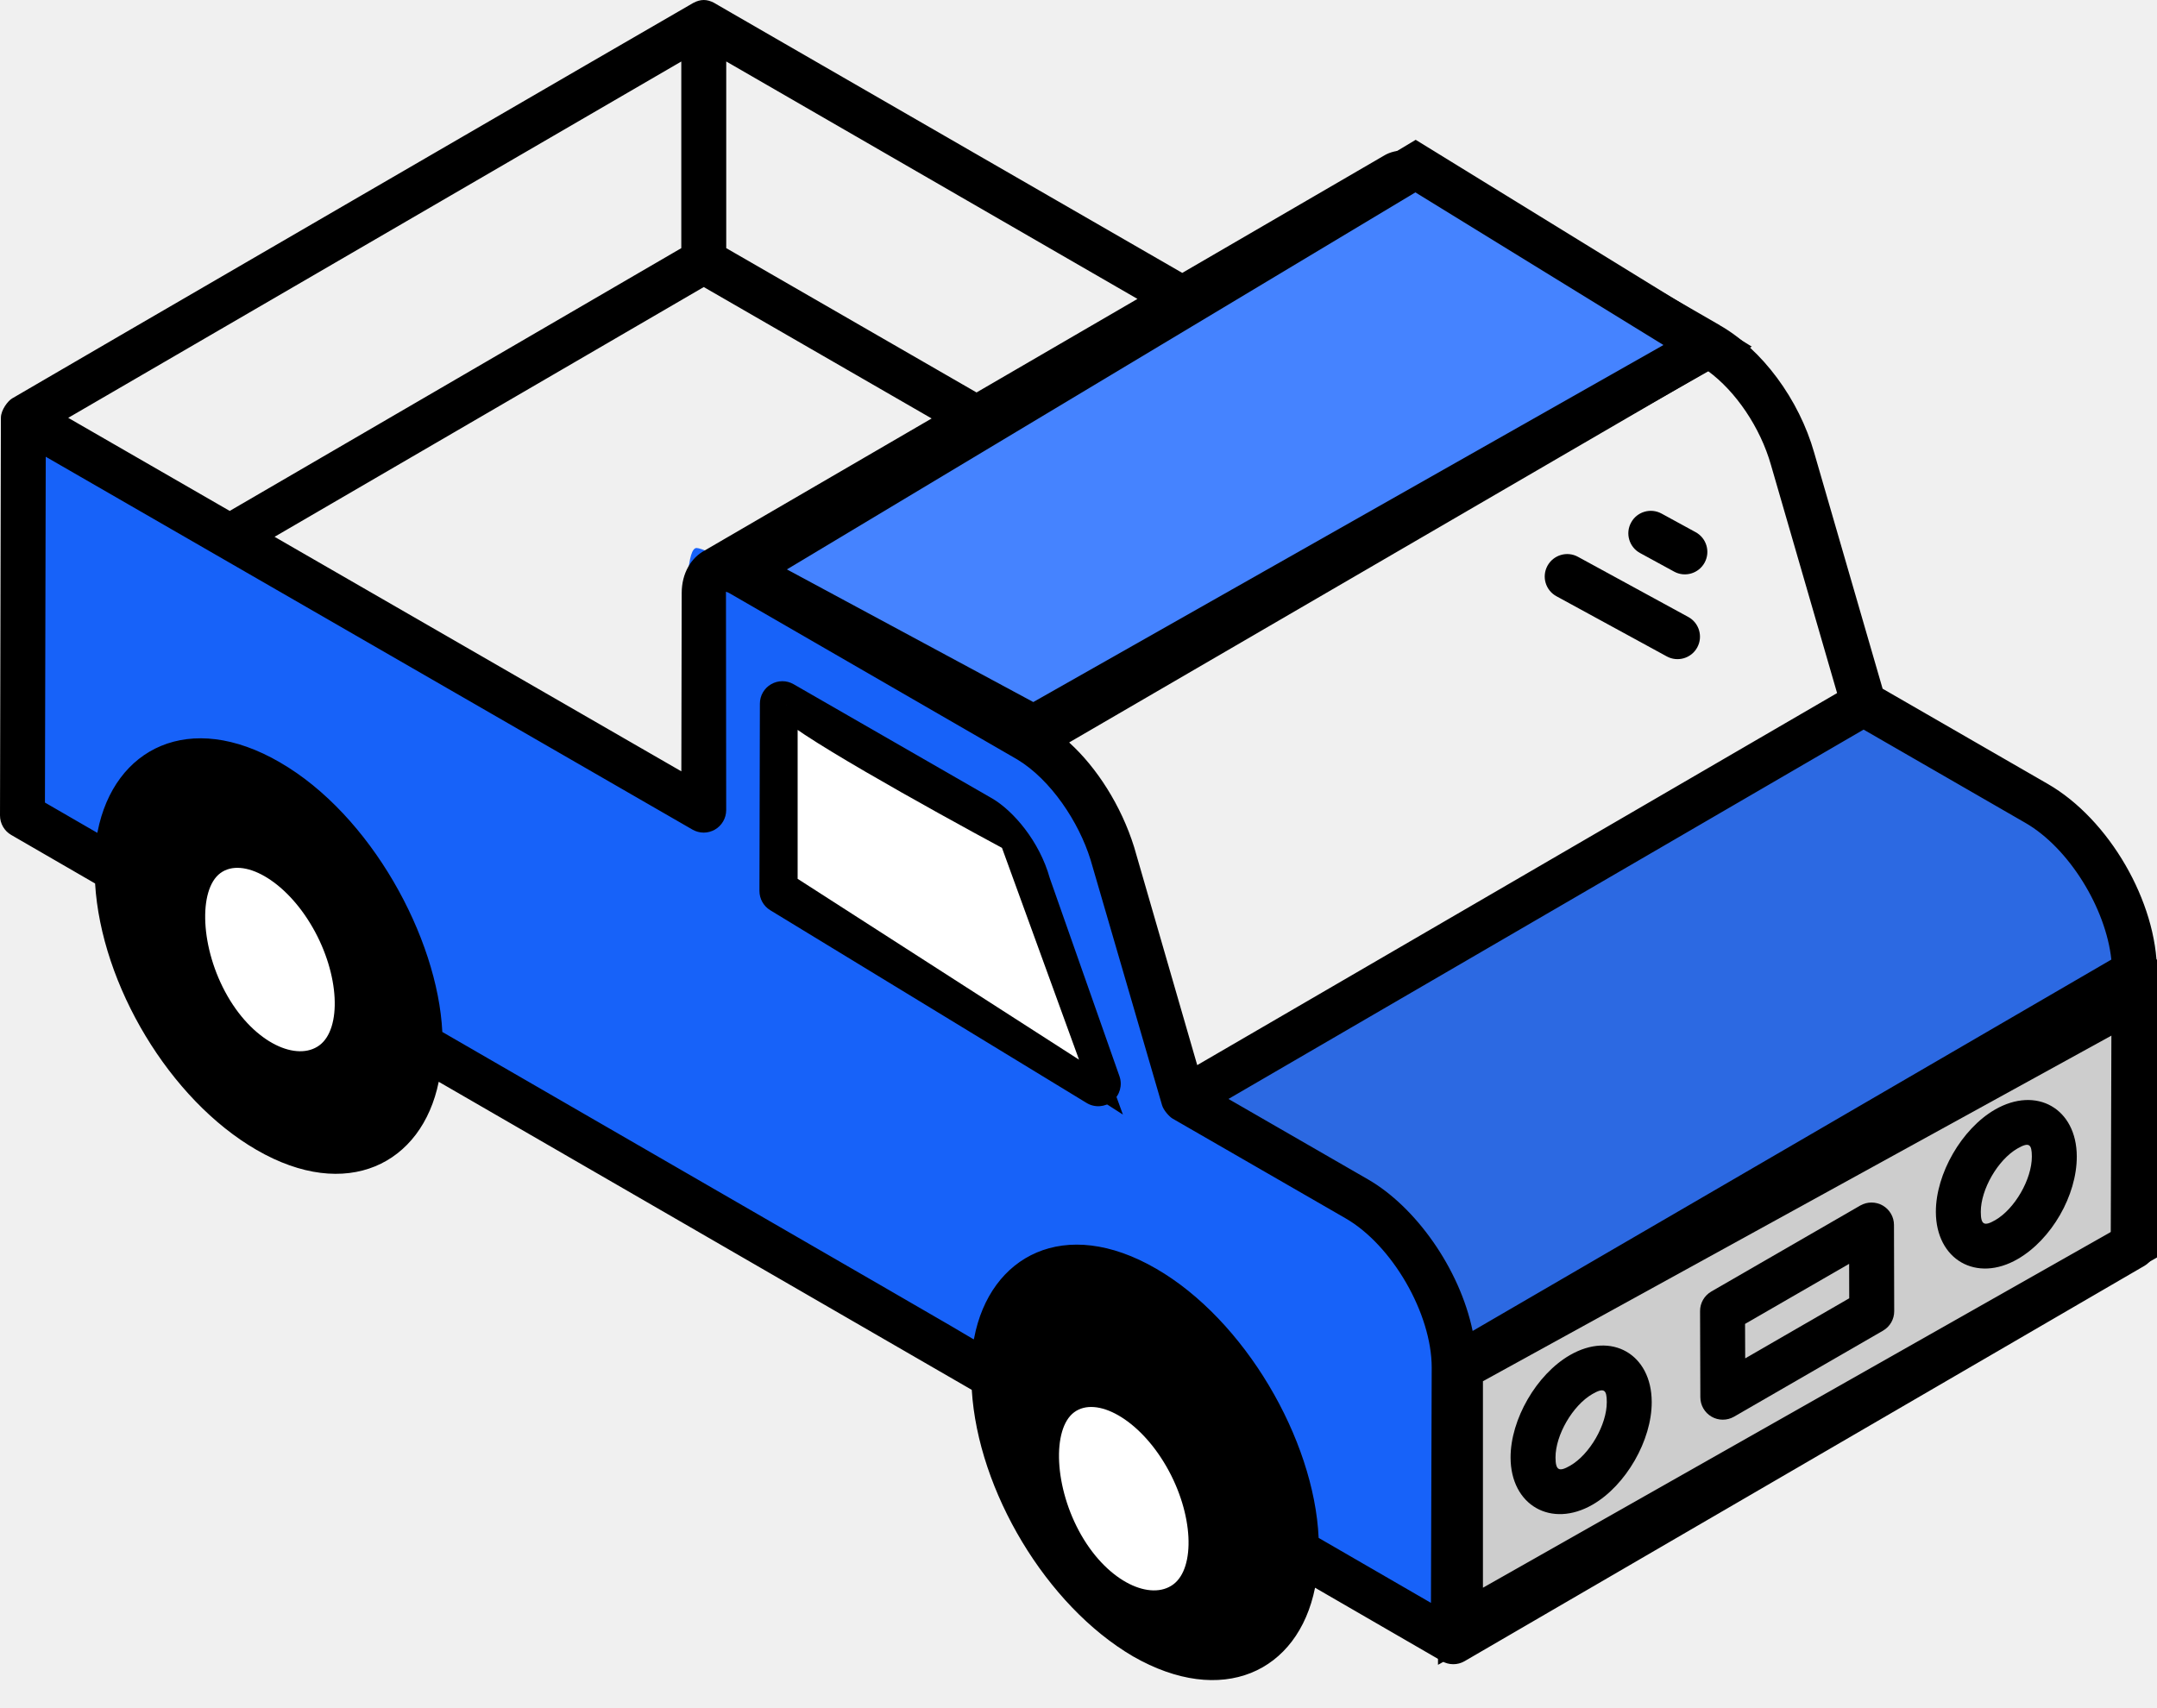
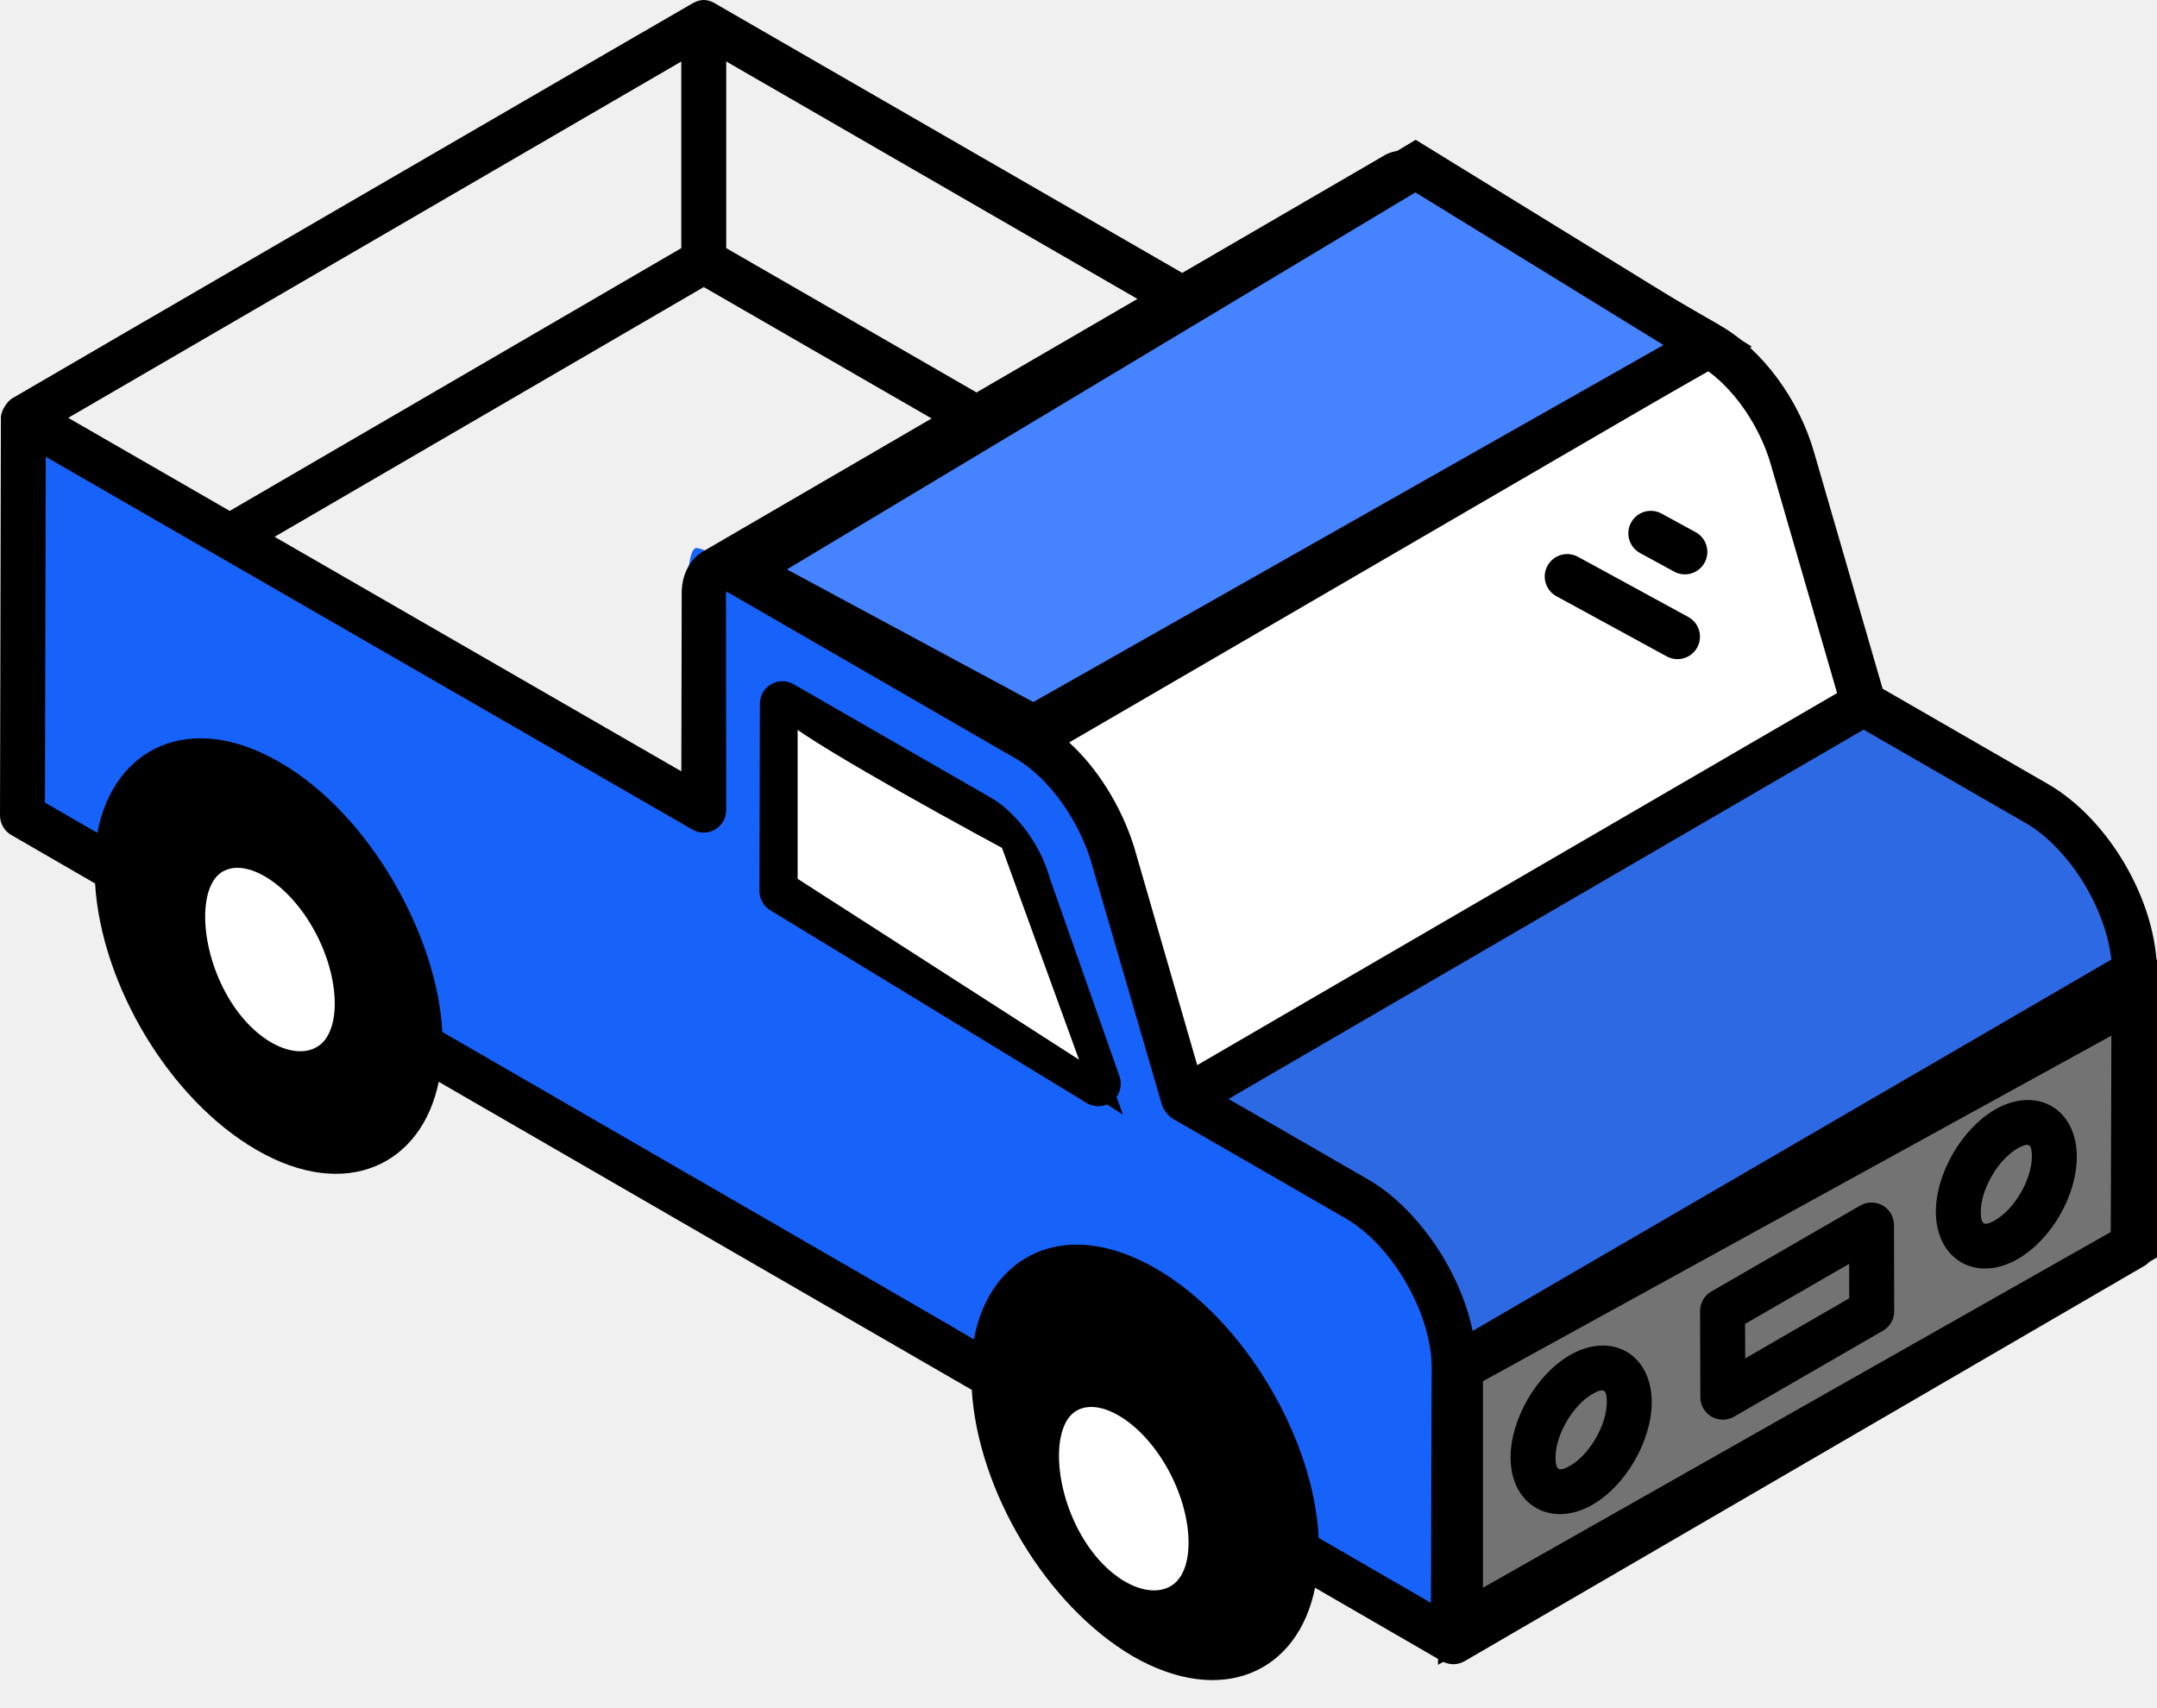
<svg xmlns="http://www.w3.org/2000/svg" width="48" height="38" viewBox="0 0 48 38" fill="none">
+   <path d="M41.5 15.697L27 24.197H26.5L24.5 18.197L23 16.697L38.5 7.697L40 9.697L41.5 15.697Z" fill="white" />
  <path d="M46 18.197L41.5 15.697L26.5 24.697L31 27.197L32.5 30.197L47.5 21.197L46 18.197Z" fill="#2C69E2" />
-   <path d="M47.5 27.697V22.197L32.5 30.447V36.197L47.5 27.697Z" fill="#CDCDCD" stroke="black" />
+   <path d="M47.5 27.697V22.197L32.5 30.447V36.197L47.5 27.697Z" fill="#737373" stroke="black" />
  <path d="M15.5 17.697L0.5 9.197V18.222L32.5 36.697V30.197L31.5 27.697L29.5 26.197L26.5 24.197L25 19.197L23 16.197C20.667 14.864 15.9 12.197 15.5 12.197C15.1 12.197 15.333 15.864 15.5 17.697Z" fill="#1762F9" />
  <path d="M45.569 17.448L41.894 15.329L40.371 10.075C40.034 8.887 39.211 7.776 38.272 7.241L38.27 7.238L31.844 3.531C31.474 3.312 31.075 3.292 30.789 3.469L26.309 6.074C26.209 6.016 15.792 0.01 15.892 0.064C15.733 -0.021 15.591 -0.021 15.431 0.063C15.315 0.124 0.372 8.801 0.268 8.869C0.181 8.92 0.02 9.121 0.02 9.3L1.86917e-06 18.15C-0 18.329 0.095 18.495 0.25 18.584L2.116 19.664C2.252 21.922 3.776 24.476 5.709 25.594C7.712 26.754 9.389 25.915 9.763 24.078C12.138 25.451 20.187 30.103 21.625 30.935C21.762 33.179 23.281 35.733 25.21 36.865C27.19 38.002 28.884 37.225 29.264 35.339L32.089 36.974C32.244 37.063 32.435 37.064 32.589 36.975L32.59 36.974L32.591 36.974L47.721 28.174C47.874 28.084 47.969 27.921 47.97 27.743C47.97 27.608 48 21.785 48 21.642C48 20.074 46.932 18.232 45.569 17.448ZM46.984 21.358L32.771 29.624C32.481 28.23 31.498 26.858 30.44 26.249L27.337 24.46L41.471 16.239L45.071 18.315C46.036 18.87 46.862 20.209 46.984 21.358ZM39.41 10.351L40.881 15.426C37.226 17.551 30.297 21.581 26.642 23.707L25.238 18.854C24.948 17.924 24.402 17.082 23.804 16.537C23.8 16.533 23.797 16.529 23.793 16.525C25.151 15.735 36.718 9.007 38.006 8.257C38.627 8.71 39.173 9.515 39.41 10.351ZM15.17 13.201L15.162 17.168L6.11 11.948L15.661 6.389L20.732 9.314C18.951 10.35 15.46 12.381 15.685 12.251C15.383 12.411 15.17 12.753 15.17 13.201ZM15.161 5.523L5.112 11.372L1.518 9.3L15.161 1.369V5.523ZM31.234 4.351C31.234 4.351 31.269 4.353 31.34 4.395L37.022 7.673L29.955 11.784L22.889 15.894L17.131 12.567C31.961 3.927 29.3 5.477 31.234 4.351ZM21.731 8.735L16.161 5.523V1.368L25.312 6.653L21.731 8.735ZM6.21 24.729C4.499 23.739 3.099 21.33 3.09 19.334C3.098 17.453 4.325 17.019 5.728 17.834L5.729 17.834C7.45 18.828 8.848 21.248 8.849 23.259C8.832 25.011 7.71 25.597 6.21 24.729ZM9.843 22.969C9.74 20.869 8.252 18.137 6.23 16.969L6.229 16.968C4.22 15.801 2.539 16.645 2.172 18.509C2.17 18.519 2.166 18.527 2.165 18.537L1 17.863L1.018 10.166C4.177 11.988 10.93 15.881 15.41 18.465C15.487 18.509 15.573 18.532 15.66 18.532C15.746 18.532 15.832 18.509 15.909 18.465C16.064 18.376 16.159 18.211 16.16 18.033L16.155 13.17C16.173 13.176 16.192 13.183 16.22 13.196L22.633 16.901C23.383 17.351 24.009 18.297 24.268 19.136C24.269 19.139 24.27 19.142 24.271 19.145L25.86 24.601C25.892 24.712 26.023 24.856 26.09 24.895L29.94 27.115C30.981 27.713 31.86 29.237 31.86 30.441L31.843 35.676L29.344 34.23C29.244 32.027 27.691 29.372 25.73 28.239C23.69 27.055 22.028 27.947 21.678 29.78C21.676 29.791 21.672 29.8 21.669 29.812C21.108 29.475 21.032 29.437 9.843 22.969ZM25.713 36.001C23.666 34.799 22.311 31.799 22.656 29.974C22.916 28.596 24.024 28.405 25.227 29.104L25.23 29.105C26.967 30.108 28.358 32.526 28.349 34.519C28.332 36.262 27.238 36.877 25.713 36.001ZM32.843 35.67C32.843 35.464 32.86 30.407 32.859 30.73C49.454 21.088 45.755 23.237 46.987 22.521L46.971 27.454L32.843 35.67Z" fill="black" />
  <path d="M24.755 24.511C24.919 24.377 24.982 24.155 24.912 23.956L23.362 19.548C23.129 18.713 22.543 18.048 22.09 17.778L17.66 15.229C17.505 15.139 17.314 15.14 17.16 15.229C17.005 15.318 16.91 15.483 16.91 15.662L16.9 19.83C16.9 20.005 16.991 20.168 17.14 20.259L24.18 24.549C24.362 24.66 24.593 24.642 24.755 24.511ZM17.901 19.552L17.91 16.527L21.584 18.641C21.827 18.785 22.239 19.245 22.409 19.847L23.504 22.966L17.901 19.552Z" fill="black" />
  <path d="M6.221 19.549C5.297 19.014 4.34 19.477 4.34 20.668C4.352 21.557 4.945 22.565 5.719 23.014L5.721 23.015C6.639 23.541 7.568 23.081 7.6 21.961V21.932C7.6 21.022 7.005 19.997 6.221 19.549ZM6.22 22.149C6.079 22.067 5.757 21.775 5.559 21.392C5.432 21.143 5.343 20.877 5.34 20.631C5.34 20.361 5.398 20.229 5.722 20.415C6.189 20.683 6.6 21.391 6.6 21.947C6.591 22.264 6.495 22.305 6.22 22.149Z" fill="black" />
  <path d="M25.727 30.818C24.793 30.282 23.84 30.752 23.84 31.928C23.852 32.822 24.445 33.835 25.216 34.282C26.149 34.834 27.084 34.333 27.1 33.222V33.205C27.11 32.319 26.51 31.271 25.727 30.818ZM26.1 33.215C26.095 33.543 25.99 33.579 25.721 33.419C25.259 33.151 24.847 32.448 24.84 31.892C24.84 31.605 24.912 31.503 25.229 31.684C25.7 31.958 26.107 32.664 26.1 33.194V33.215Z" fill="black" />
  <path d="M34.935 30.162C34.192 30.591 33.613 31.593 33.615 32.443C33.618 33.506 34.521 34.021 35.442 33.489C36.182 33.061 36.759 32.058 36.756 31.204C36.753 30.139 35.859 29.628 34.935 30.162ZM34.942 32.622C34.697 32.763 34.616 32.733 34.615 32.44C34.614 31.941 34.997 31.281 35.435 31.028C35.696 30.878 35.756 30.93 35.756 31.207C35.758 31.71 35.377 32.371 34.942 32.622Z" fill="black" />
  <path d="M44.394 24.697C43.655 25.124 43.077 26.125 43.079 26.975C43.082 28.04 43.982 28.555 44.901 28.023C45.652 27.589 46.217 26.608 46.215 25.74C46.213 24.676 45.321 24.163 44.394 24.697ZM44.401 27.157C44.148 27.303 44.08 27.255 44.079 26.973C44.078 26.473 44.459 25.814 44.894 25.563C45.157 25.412 45.214 25.467 45.215 25.742C45.216 26.245 44.836 26.906 44.401 27.157Z" fill="black" />
  <path d="M41.897 26.832C41.741 26.743 41.55 26.744 41.397 26.832L38.082 28.746C37.927 28.836 37.831 29.002 37.832 29.181L37.838 31.1C37.838 31.278 37.934 31.443 38.088 31.532C38.24 31.62 38.431 31.622 38.588 31.532L41.902 29.618C42.058 29.528 42.153 29.363 42.152 29.184L42.147 27.264C42.147 27.086 42.051 26.921 41.897 26.832ZM38.836 30.234L38.833 29.467L41.149 28.13L41.151 28.897L38.836 30.234Z" fill="black" />
  <path d="M37.569 13.732L35.114 12.393C34.874 12.261 34.569 12.35 34.436 12.593C34.304 12.835 34.393 13.139 34.636 13.271L37.091 14.61C37.33 14.741 37.636 14.655 37.769 14.41C37.901 14.168 37.812 13.864 37.569 13.732Z" fill="black" />
  <path d="M37.733 11.845L36.975 11.431C36.733 11.299 36.428 11.388 36.297 11.631C36.164 11.873 36.254 12.177 36.496 12.309L37.255 12.723C37.494 12.854 37.799 12.768 37.933 12.523C38.065 12.281 37.976 11.977 37.733 11.845Z" fill="black" />
  <path d="M17.5 15.697V19.697L24.5 24.197L22.5 18.697C20.833 17.801 17.5 15.947 17.5 15.697Z" fill="white" stroke="black" stroke-width="0.5" />
  <path d="M27.895 31.197C29.218 33.505 29.144 36.042 27.895 36.757C26.647 37.472 24.43 36.505 23.108 34.197C21.786 31.889 21.859 29.114 23.107 28.399C24.355 27.684 26.573 28.889 27.895 31.197Z" fill="black" />
  <path d="M25.955 32.639C26.564 33.697 26.604 34.897 26.109 35.265C25.615 35.633 24.674 35.23 24.064 34.172C23.455 33.114 23.408 31.802 23.903 31.434C24.398 31.066 25.346 31.581 25.955 32.639Z" fill="white" />
  <path d="M8.252 19.197C9.574 21.505 9.5 24.982 8.252 25.697C7.004 26.412 4.787 25.009 3.465 22.701C2.142 20.393 2.216 17.617 3.464 16.902C4.712 16.187 6.93 16.889 8.252 19.197Z" fill="black" />
  <path d="M6.955 20.639C7.564 21.697 7.604 22.897 7.109 23.265C6.615 23.633 5.674 23.23 5.064 22.172C4.455 21.114 4.408 19.802 4.903 19.434C5.398 19.066 6.346 19.581 6.955 20.639Z" fill="white" />
  <path d="M38 7.697L31.5 3.697L16.5 12.697L23 16.197L38 7.697Z" fill="#4583FF" stroke="black" />
</svg>
